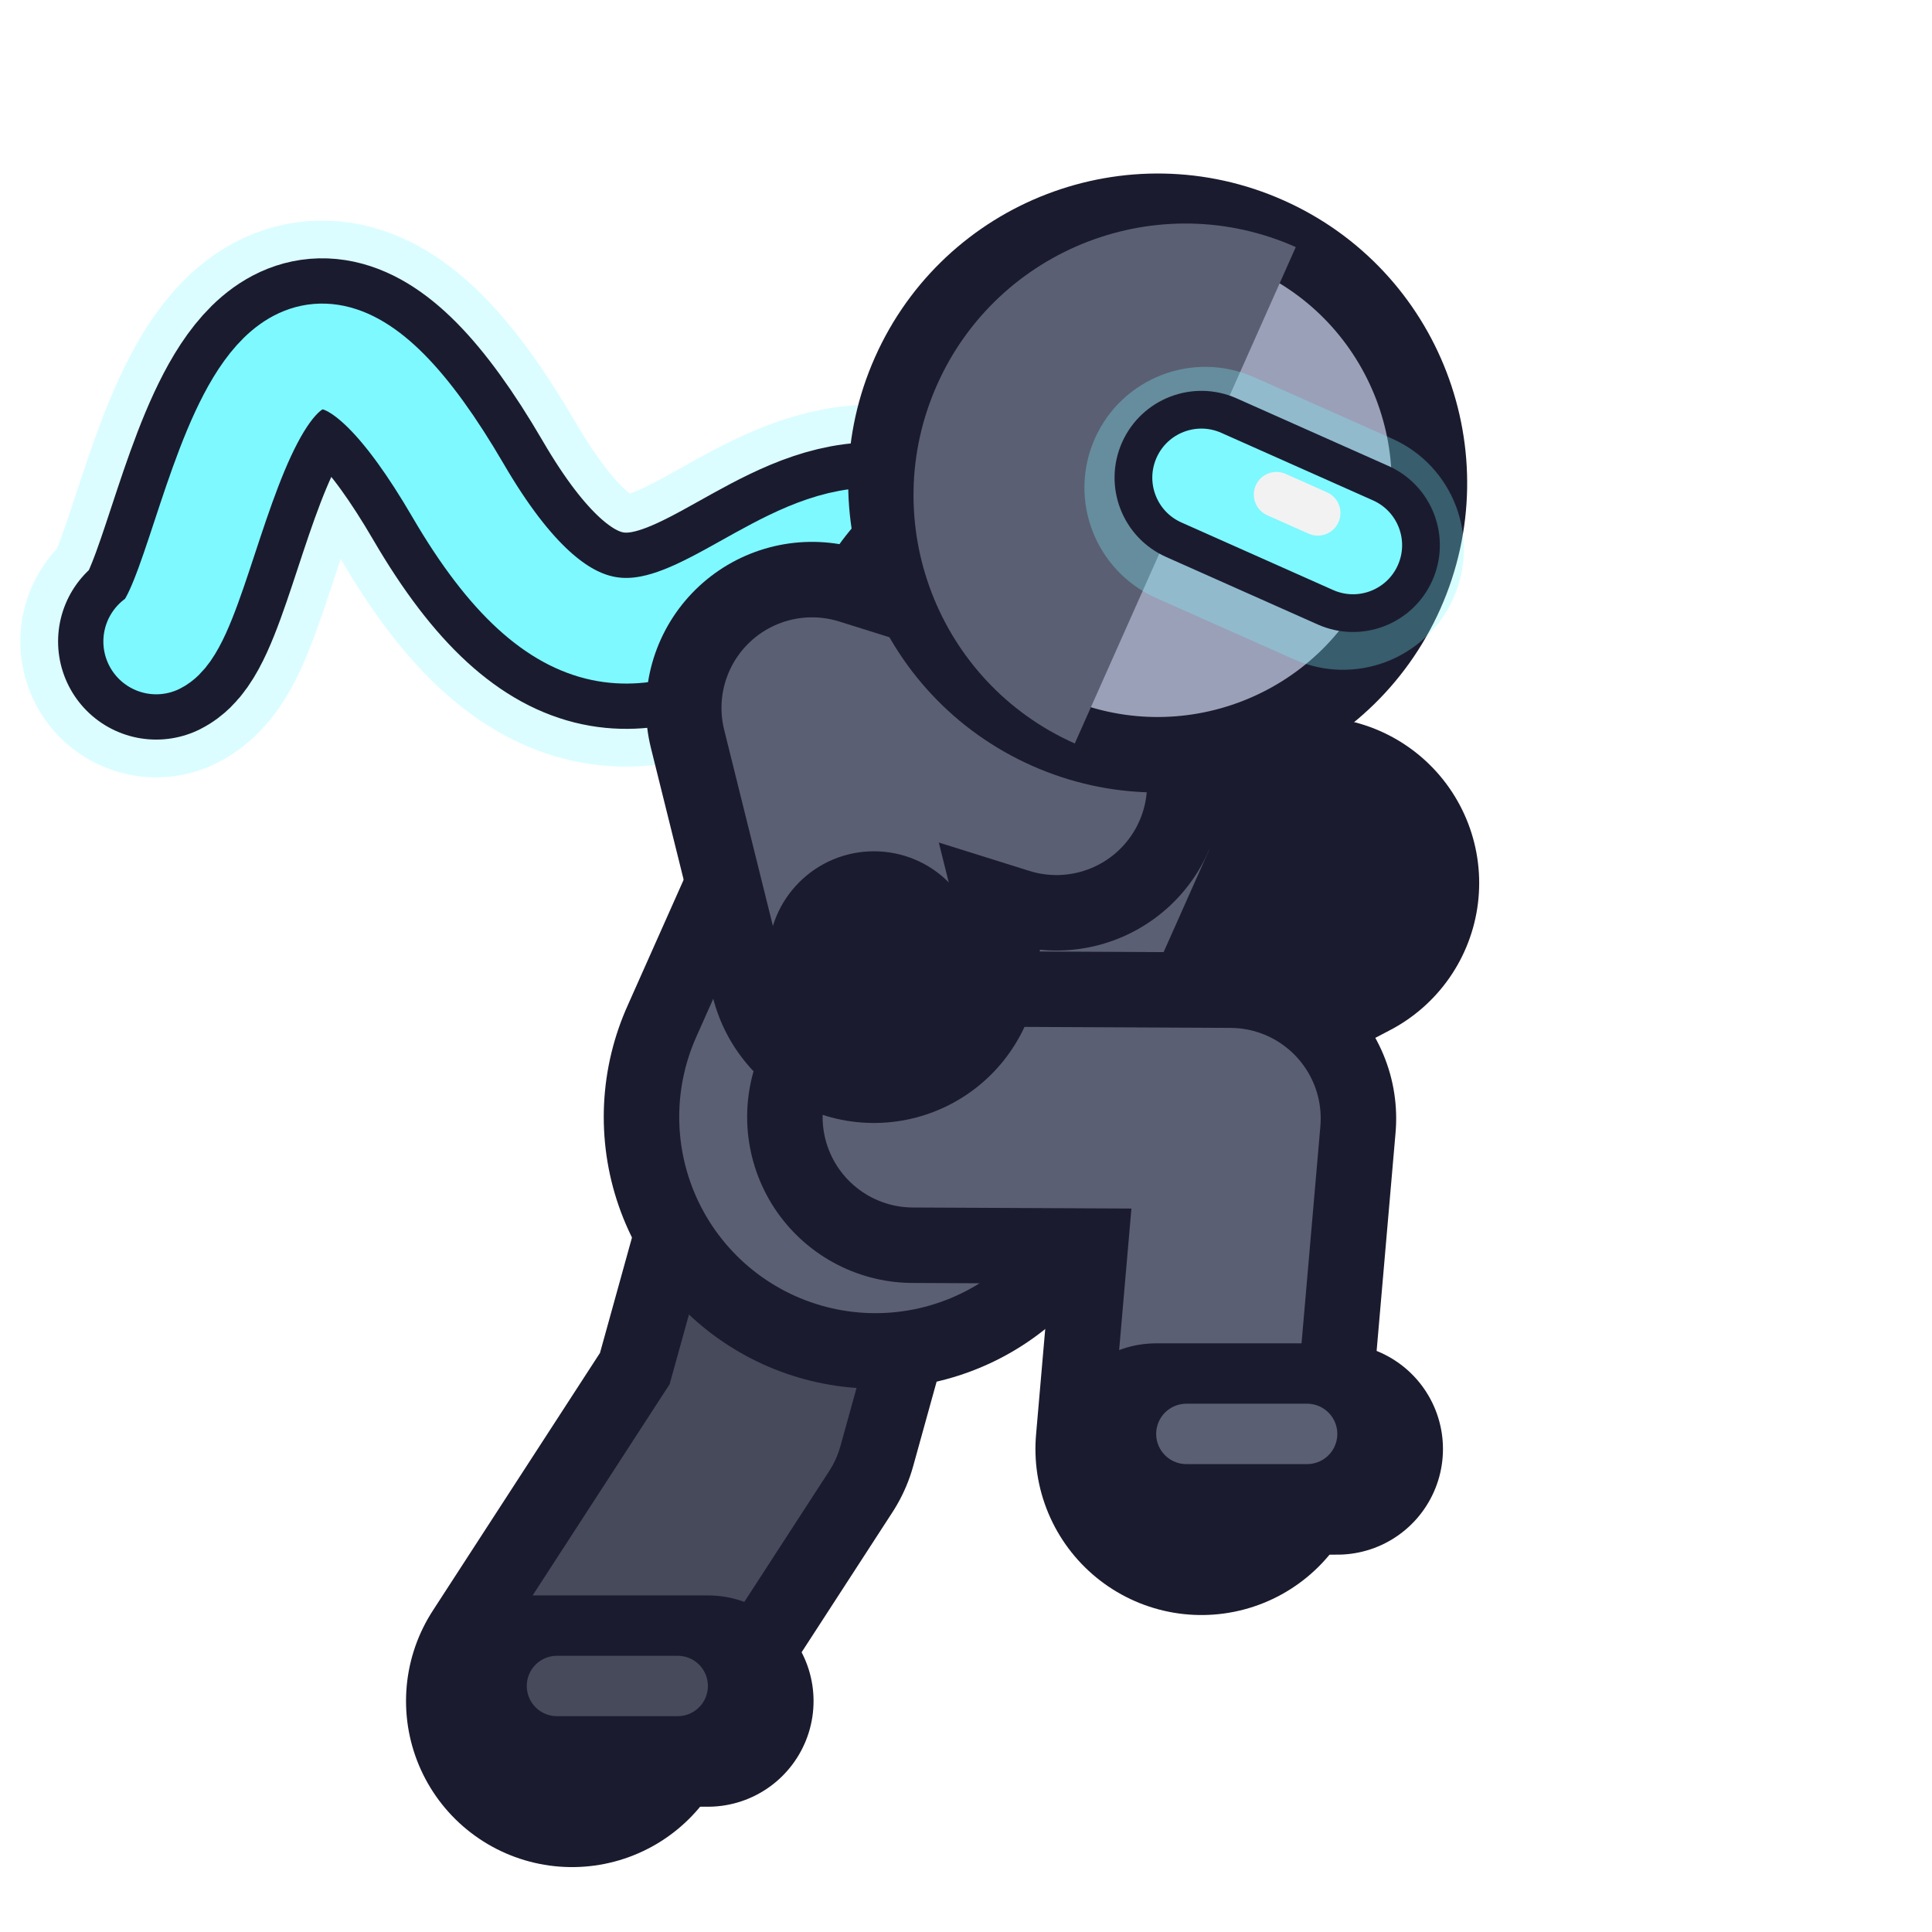
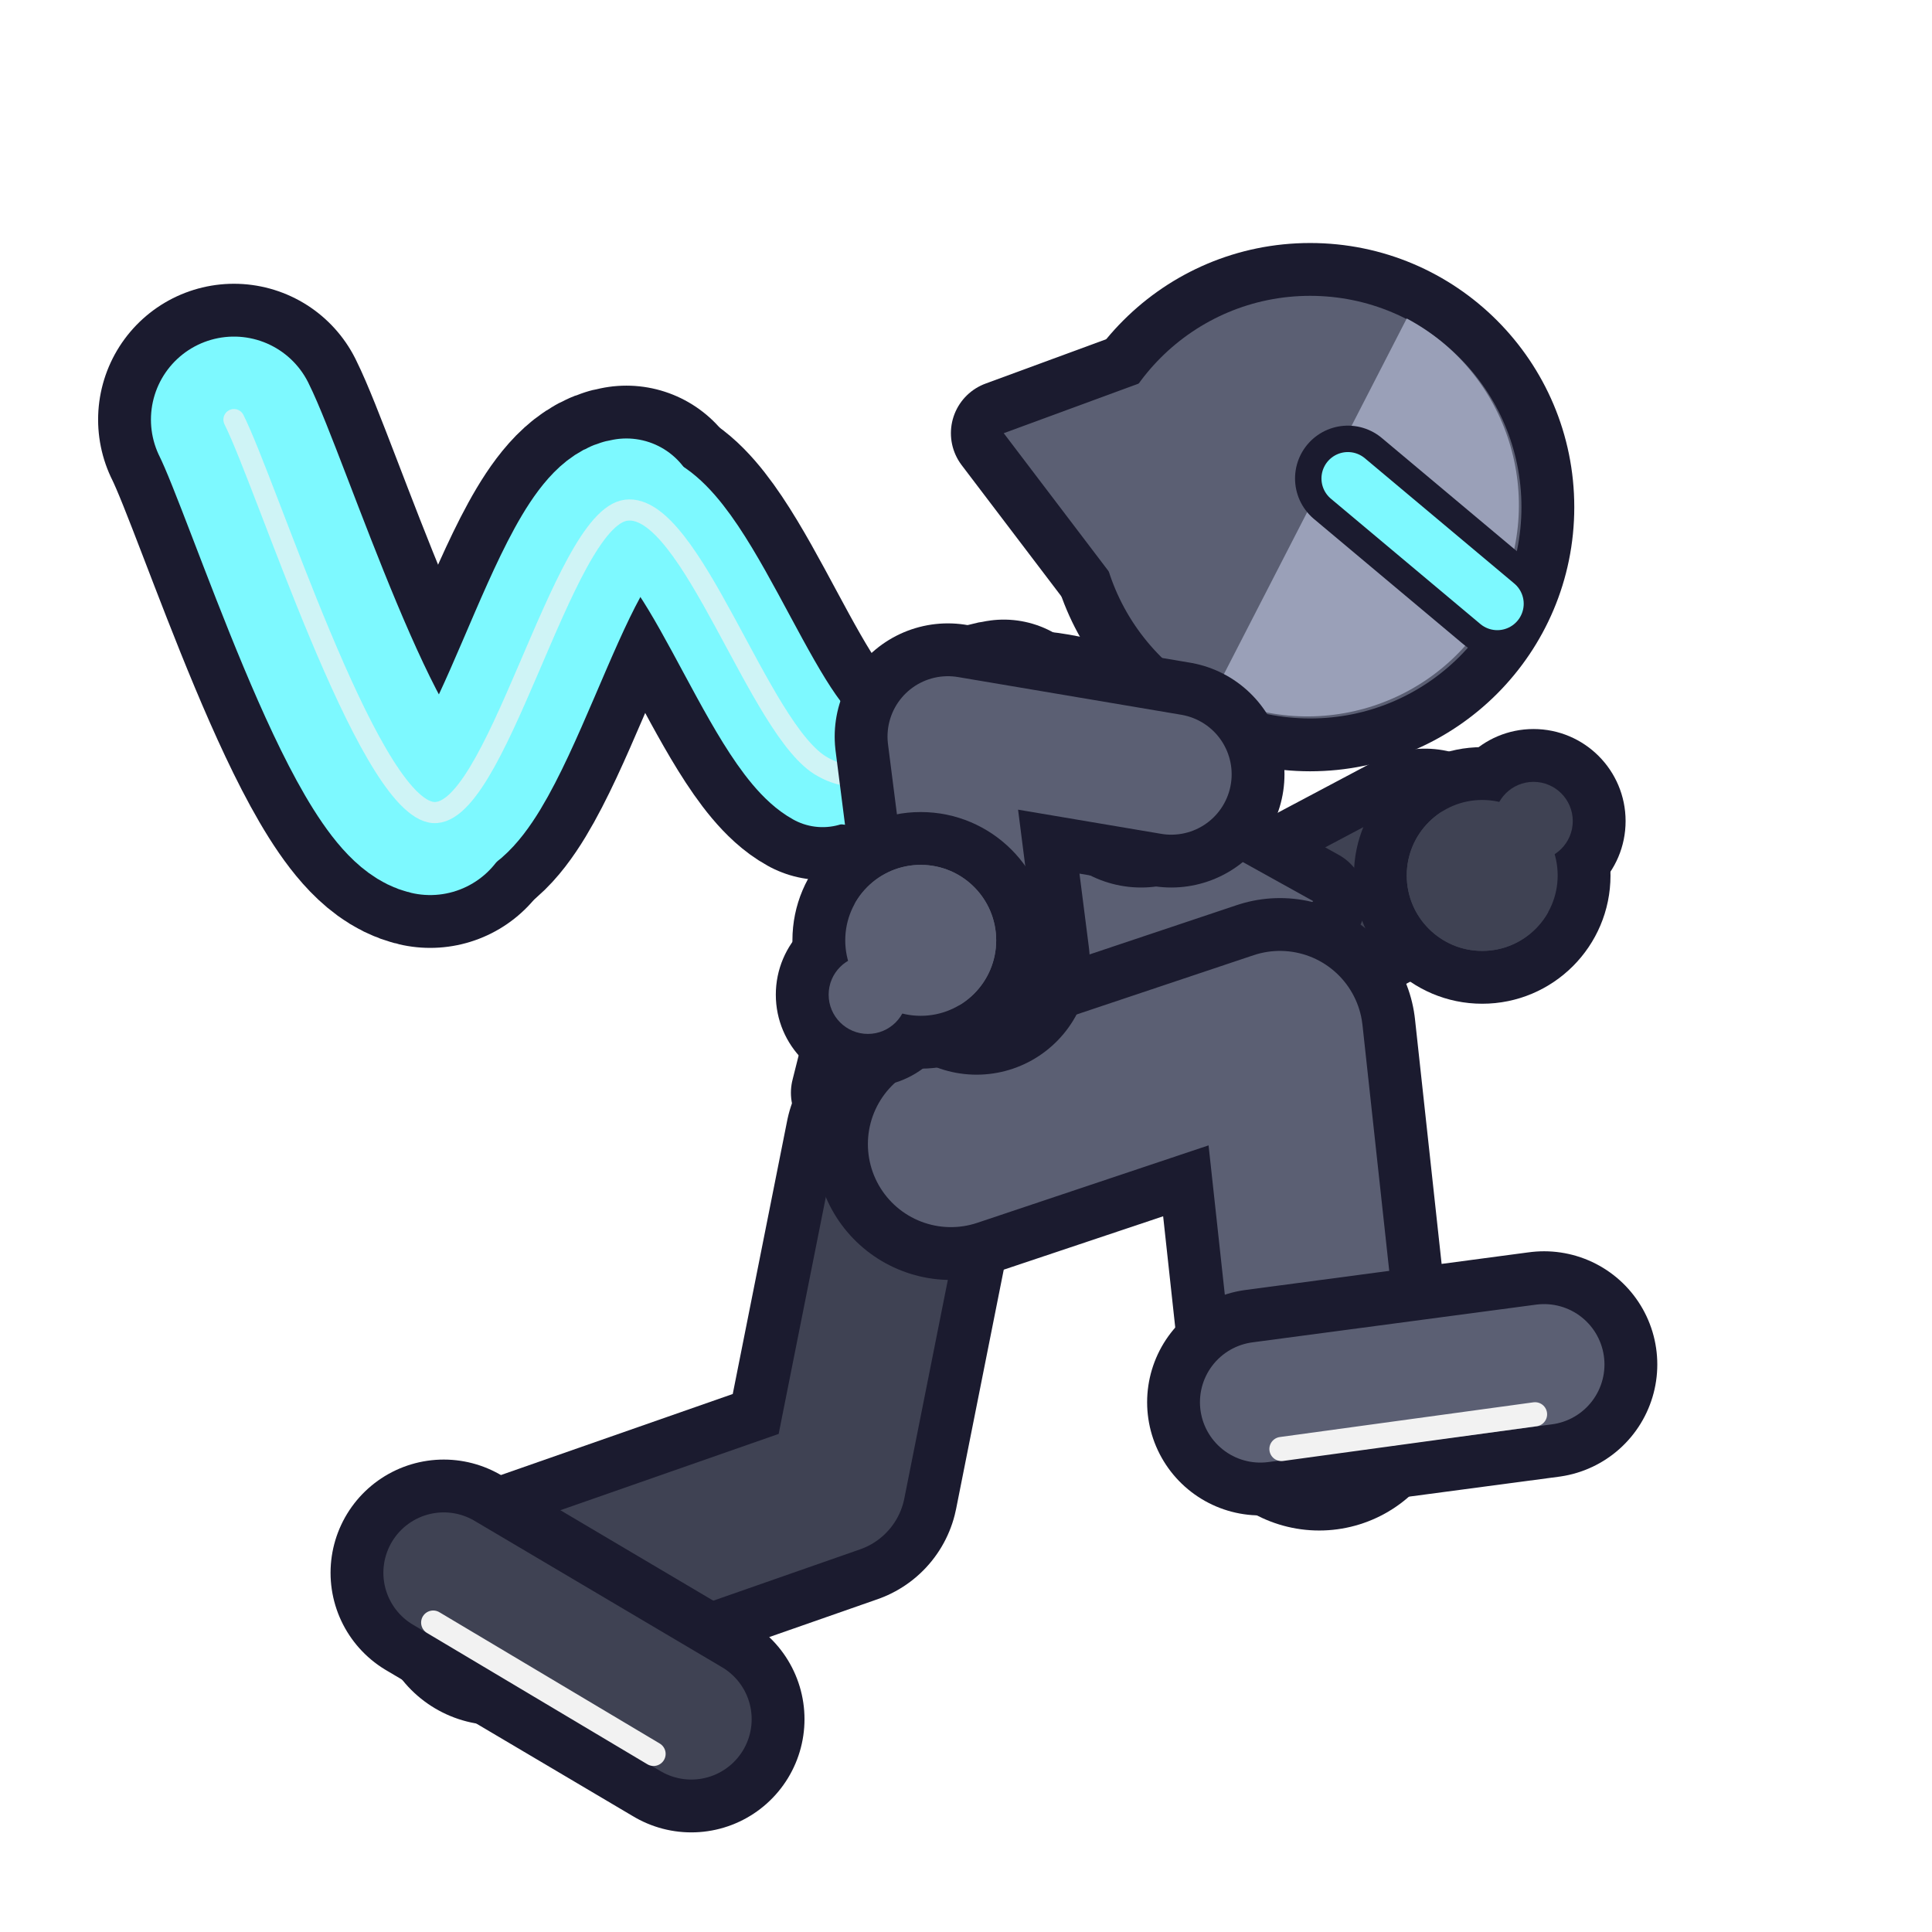
- <svg xmlns="http://www.w3.org/2000/svg" width="128" height="128" viewBox="0 0 128 128">
-   <g fill="none" stroke-linecap="round" stroke-linejoin="round">
-     <path d="M66.348 40.499 C 52.348 24.499, 44.348 56.499, 30.348 32.499 S 14.348 40.499, 10.348 42.499" stroke="#7df9ff" stroke-width="18" opacity="0.28" />
-     <path d="M66.348 40.499 C 52.348 24.499, 44.348 56.499, 30.348 32.499 S 14.348 40.499, 10.348 42.499" stroke="#1b1b2f" stroke-width="13" />
-     <path d="M66.348 40.499 C 52.348 24.499, 44.348 56.499, 30.348 32.499 S 14.348 40.499, 10.348 42.499" stroke="#7df9ff" stroke-width="7" />
-     <polyline points="66.341,50.348 71.9,66.4 87,58.5" stroke="#1b1b2f" stroke-width="22" />
-     <polyline points="66.341,50.348 71.9,66.4 87,58.5" stroke="#474a5b" stroke-width="12" />
-     <circle cx="87" cy="58.5" r="7" fill="#1b1b2f" />
-     <polyline points="55.5,74 49.9,94.2 37.9,112.7" stroke="#1b1b2f" stroke-width="22" />
-     <polyline points="55.5,74 49.9,94.2 37.9,112.7" stroke="#474a5b" stroke-width="12" />
-     <line x1="34.9" y1="112.7" x2="46.9" y2="112.7" stroke="#1b1b2f" stroke-width="14" />
-     <line x1="36.9" y1="111.7" x2="44.9" y2="111.7" stroke="#474a5b" stroke-width="4" />
-     <polyline points="70.2,46.6 58,74" stroke="#1b1b2f" stroke-width="36" />
-     <polyline points="70.2,46.6 58,74" stroke="#5b5f73" stroke-width="26" />
-     <circle cx="74.9" cy="50.9" r="6" fill="#7df9ff" stroke="#1b1b2f" stroke-width="3" />
-     <polyline points="60.5,74 81.5,74.1 79.6,96" stroke="#1b1b2f" stroke-width="22" />
-     <polyline points="60.5,74 81.5,74.1 79.6,96" stroke="#5b5f73" stroke-width="12" />
-     <line x1="76.6" y1="96" x2="88.6" y2="96" stroke="#1b1b2f" stroke-width="14" />
-     <line x1="78.6" y1="95" x2="86.6" y2="95" stroke="#5b5f73" stroke-width="4" />
-     <polyline points="69.996,51.975 53.8,46.9 57.9,63.4" stroke="#1b1b2f" stroke-width="22" />
-     <polyline points="69.996,51.975 53.8,46.9 57.9,63.4" stroke="#5b5f73" stroke-width="12" />
-     <circle cx="57.9" cy="63.4" r="7" fill="#1b1b2f" />
-     <g transform="rotate(24 76.7 32)">
-       <circle cx="76.7" cy="32" r="18" fill="#9aa0b8" stroke="#1b1b2f" stroke-width="5" />
-       <path d="M78.7 14 A 18 18 0 0 0 78.7 50 Z" fill="#5b5f73" />
-       <rect x="71.7" y="23" width="26" height="16" rx="8" fill="#7df9ff" opacity="0.3" />
-       <rect x="74.7" y="26" width="20" height="9" rx="4.5" fill="#7df9ff" stroke="#1b1b2f" stroke-width="2.5" />
-       <rect x="82.7" y="28" width="6" height="3" rx="1.5" fill="#f2f2f2" />
-     </g>
-   </g>
+ <svg xmlns="http://www.w3.org/2000/svg" viewBox="0 0 128 128" width="128" height="128" shape-rendering="geometricPrecision">
+   <polyline points="72.6,51.3 81.2,63.6 94.4,56.6" fill="none" stroke="#1b1b2f" stroke-width="14" stroke-linecap="round" stroke-linejoin="round" />
+   <polyline points="72.6,51.3 81.2,63.6 94.4,56.6" fill="none" stroke="#3f4253" stroke-width="7" stroke-linecap="round" stroke-linejoin="round" />
+   <circle cx="98.2" cy="58" r="8.5" fill="#1b1b2f" />
+   <circle cx="98.2" cy="58" r="5" fill="#3f4253" />
+   <circle cx="101.6" cy="54.4" r="6.1" fill="#1b1b2f" />
+   <circle cx="101.6" cy="54.4" r="2.6" fill="#3f4253" />
+   <circle cx="98.2" cy="58" r="5" fill="#3f4253" />
+   <polyline points="60,75.8 55.5,98.4 32.9,106.3" fill="none" stroke="#1b1b2f" stroke-width="16" stroke-linecap="round" stroke-linejoin="round" />
+   <polyline points="60,75.8 55.5,98.4 32.9,106.3" fill="none" stroke="#3f4253" stroke-width="9" stroke-linecap="round" stroke-linejoin="round" />
+   <polyline points="29.4,104.2 45.8,113.9" fill="none" stroke="#1b1b2f" stroke-width="15" stroke-linecap="round" stroke-linejoin="round" />
+   <polyline points="29.4,104.2 45.8,113.9" fill="none" stroke="#3f4253" stroke-width="8" stroke-linecap="round" stroke-linejoin="round" />
+   <polyline points="28.7,107.5 43.3,116.2" fill="none" stroke="#f2f2f2" stroke-width="1.6" stroke-linecap="round" />
+   <polygon points="62.5,46.1 55.9,72.4 68.1,79.2 87,59.7" fill="#5b5f73" stroke="#1b1b2f" stroke-width="7" stroke-linejoin="round" />
+   <polygon points="62.5,46.1 55.9,72.4 68.1,79.2 87,59.7" fill="#5b5f73" stroke="none" />
+   <polyline points="77.5,47.8 75.6,51.3" fill="none" stroke="#1b1b2f" stroke-width="15" stroke-linecap="round" stroke-linejoin="round" />
+   <polyline points="77.5,47.8 75.6,51.3" fill="none" stroke="#5b5f73" stroke-width="8" stroke-linecap="round" stroke-linejoin="round" />
+   <path d="M 73.5,48.8 C 72.3,48.7 69.7,47.5 66.5,47.8" fill="none" stroke="#1b1b2f" stroke-width="12" stroke-linecap="round" />
+   <path d="M 66.5,47.8 C 63.3,48.2 58.7,53.2 54.5,50.8" fill="none" stroke="#1b1b2f" stroke-width="13.5" stroke-linecap="round" />
+   <path d="M 54.5,50.8 C 50.3,48.5 45.8,33.3 41.5,33.8" fill="none" stroke="#1b1b2f" stroke-width="15" stroke-linecap="round" />
+   <path d="M 41.5,33.8 C 37.2,34.3 32.8,54.8 28.5,53.8" fill="none" stroke="#1b1b2f" stroke-width="16.5" stroke-linecap="round" />
+   <path d="M 28.5,53.8 C 24.2,52.8 17.7,32.2 15.5,27.8" fill="none" stroke="#1b1b2f" stroke-width="18" stroke-linecap="round" />
+   <path d="M 73.5,48.8 C 72.3,48.7 69.7,47.5 66.5,47.8" fill="none" stroke="#7df9ff" stroke-width="5" stroke-linecap="round" />
+   <path d="M 66.5,47.8 C 63.3,48.2 58.7,53.2 54.5,50.8" fill="none" stroke="#7df9ff" stroke-width="6.5" stroke-linecap="round" />
+   <path d="M 54.5,50.8 C 50.3,48.5 45.8,33.3 41.5,33.8" fill="none" stroke="#7df9ff" stroke-width="8" stroke-linecap="round" />
+   <path d="M 41.5,33.8 C 37.2,34.3 32.8,54.8 28.5,53.8" fill="none" stroke="#7df9ff" stroke-width="9.5" stroke-linecap="round" />
+   <path d="M 28.5,53.8 C 24.2,52.8 17.7,32.2 15.5,27.8" fill="none" stroke="#7df9ff" stroke-width="11" stroke-linecap="round" />
+   <path d="M 73.5,48.8 C 72.3,48.7 69.7,47.5 66.5,47.8 C 63.3,48.2 58.7,53.2 54.5,50.8 C 50.3,48.5 45.8,33.3 41.5,33.8 C 37.2,34.3 32.8,54.8 28.5,53.8 C 24.2,52.8 17.7,32.2 15.5,27.8" fill="none" stroke="#f2f2f2" stroke-width="1.4" stroke-linecap="round" stroke-linejoin="round" opacity="0.7" />
+   <polyline points="63,75.8 84.8,68.5 87.4,92.4" fill="none" stroke="#1b1b2f" stroke-width="18" stroke-linecap="round" stroke-linejoin="round" />
+   <polyline points="63,75.8 84.8,68.5 87.4,92.4" fill="none" stroke="#5b5f73" stroke-width="11" stroke-linecap="round" stroke-linejoin="round" />
+   <polyline points="83.5,92.9 102.3,90.4" fill="none" stroke="#1b1b2f" stroke-width="15" stroke-linecap="round" stroke-linejoin="round" />
+   <polyline points="83.5,92.9 102.3,90.4" fill="none" stroke="#5b5f73" stroke-width="8" stroke-linecap="round" stroke-linejoin="round" />
+   <polyline points="84.9,96 101.7,93.7" fill="none" stroke="#f2f2f2" stroke-width="1.6" stroke-linecap="round" />
+   <polygon points="88.8,20.5 66.5,28.7 78.2,44.1" fill="#5b5f73" stroke="#1b1b2f" stroke-width="7" stroke-linejoin="round" />
+   <circle cx="86.8" cy="33.6" r="17.5" fill="#1b1b2f" />
+   <polygon points="88.8,20.5 66.5,28.7 78.2,44.1" fill="#5b5f73" />
+   <circle cx="86.8" cy="33.6" r="14" fill="#5b5f73" />
+   <path d="M 93.2,21.1 A 14 14 0 0 1 80.4,46 Z" fill="#9aa0b8" />
+   <polyline points="89.3,31.7 99.2,40" fill="none" stroke="#1b1b2f" stroke-width="7" stroke-linecap="round" />
+   <polyline points="89.3,31.7 99.2,40" fill="none" stroke="#7df9ff" stroke-width="3.5" stroke-linecap="round" />
+   <polyline points="77.6,51.3 62.8,48.8 64.7,63.7" fill="none" stroke="#1b1b2f" stroke-width="15" stroke-linecap="round" stroke-linejoin="round" />
+   <polyline points="77.6,51.3 62.8,48.8 64.7,63.7" fill="none" stroke="#5b5f73" stroke-width="8" stroke-linecap="round" stroke-linejoin="round" />
+   <circle cx="61" cy="62.3" r="8.5" fill="#1b1b2f" />
+   <circle cx="61" cy="62.3" r="5" fill="#5b5f73" />
+   <circle cx="57.5" cy="65.9" r="6.1" fill="#1b1b2f" />
+   <circle cx="57.5" cy="65.9" r="2.6" fill="#5b5f73" />
+   <circle cx="61" cy="62.3" r="5" fill="#5b5f73" />
</svg>
